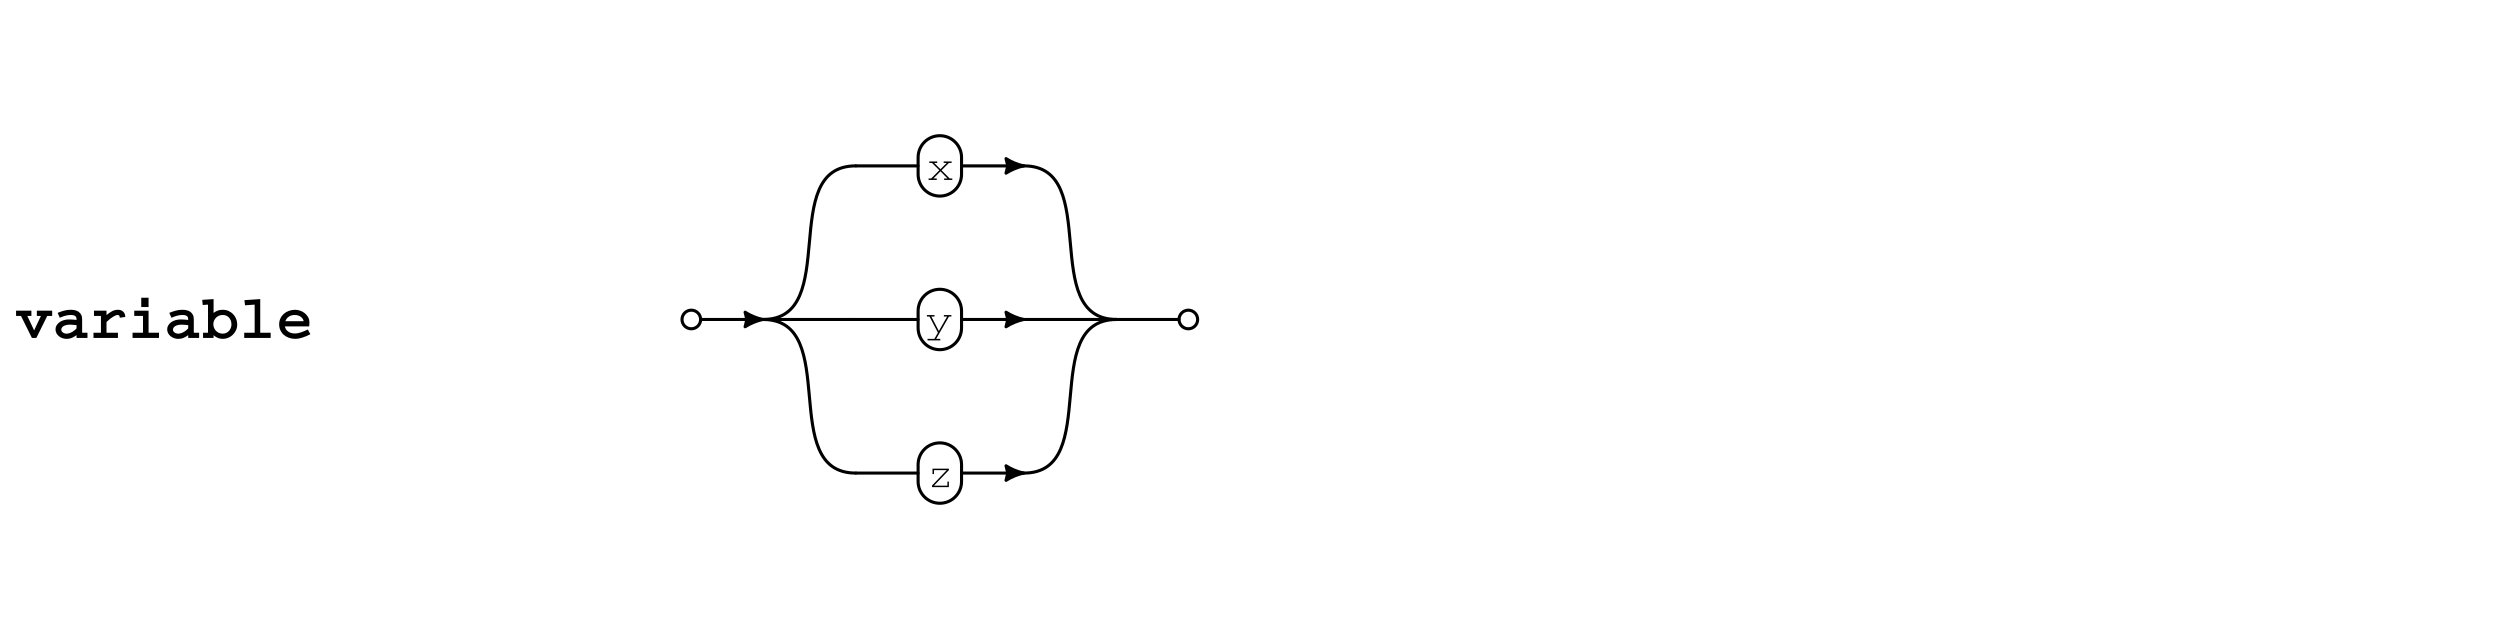
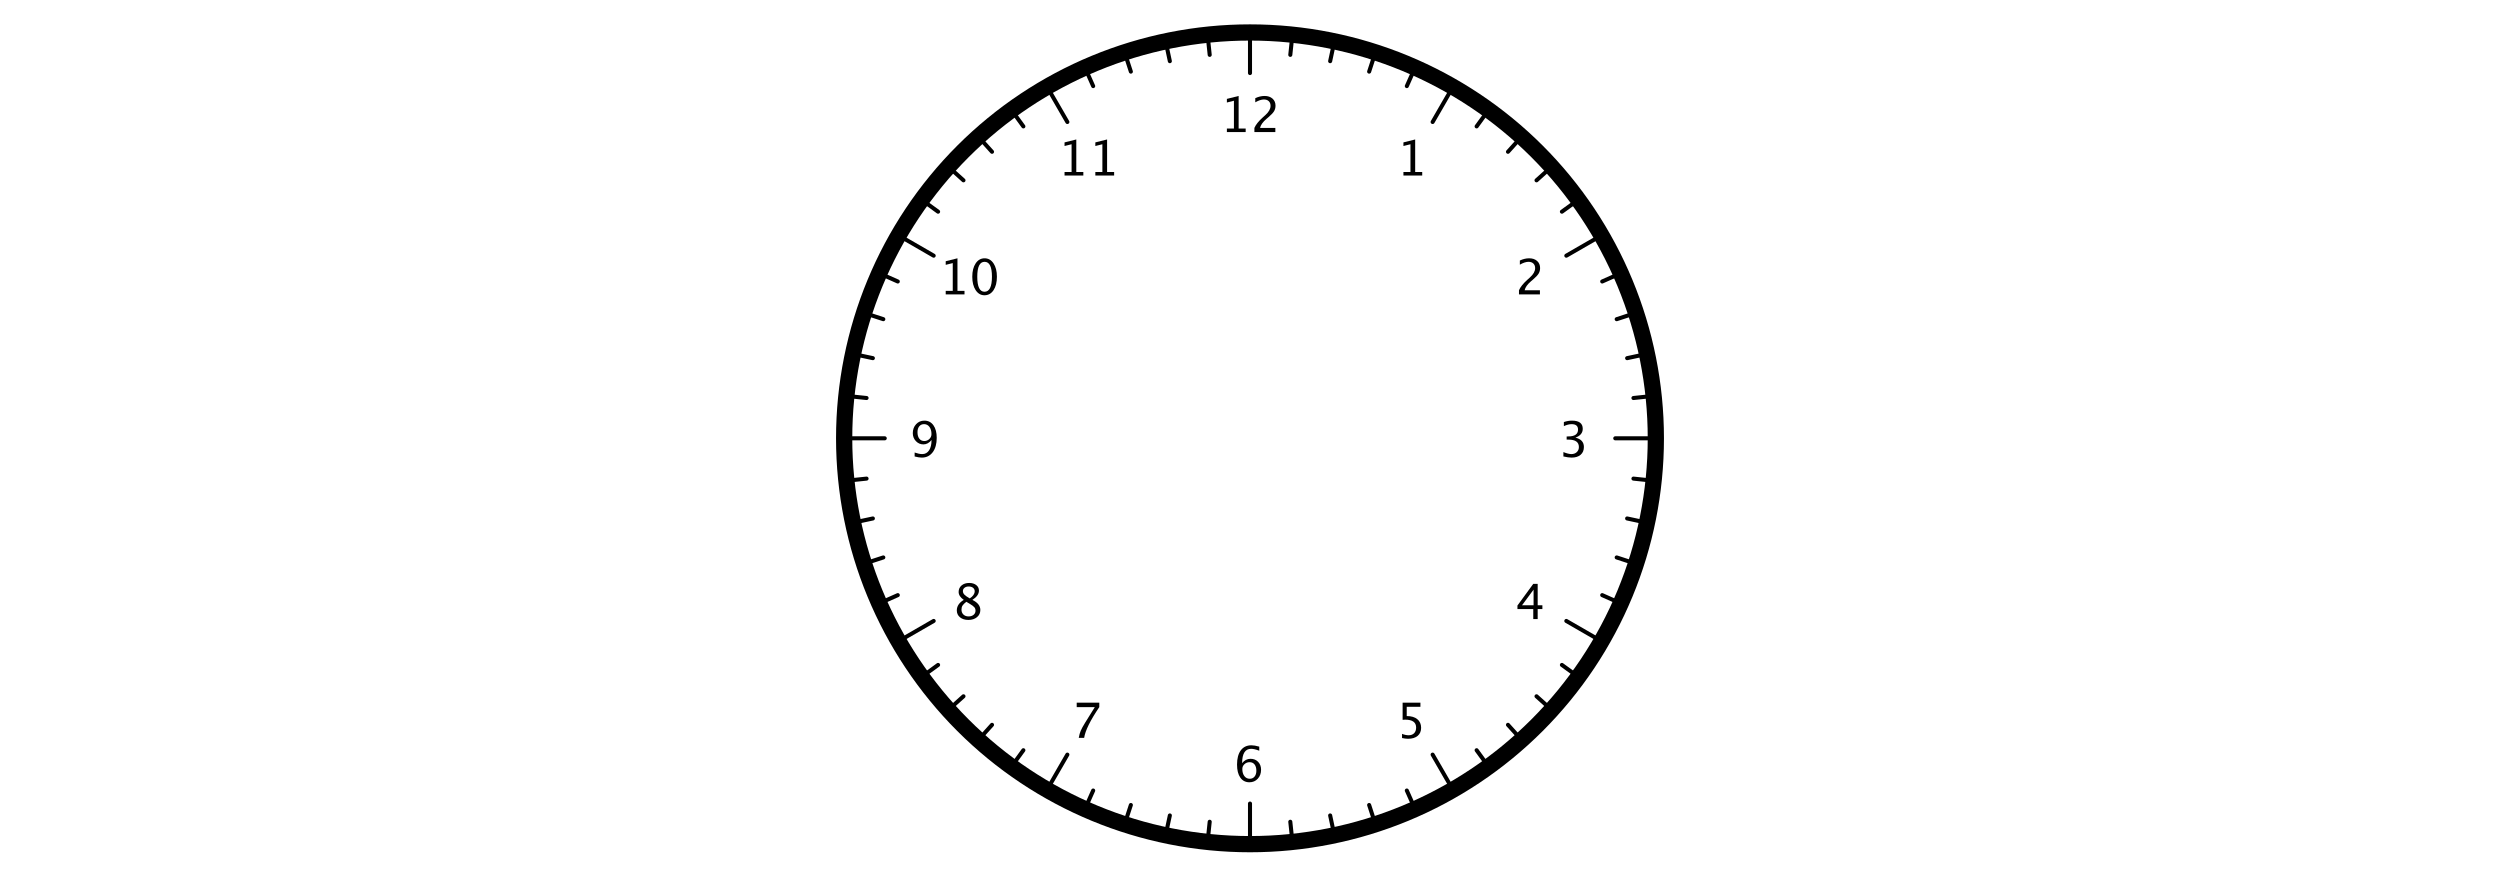
- <svg xmlns="http://www.w3.org/2000/svg" xmlns:xlink="http://www.w3.org/1999/xlink" width="806" height="206" viewBox="0 0 806 206" version="1.1">
+ <svg xmlns="http://www.w3.org/2000/svg" xmlns:xlink="http://www.w3.org/1999/xlink" width="616" height="216" viewBox="0 0 616 216" version="1.1">
  <defs>
    <g>
      <symbol overflow="visible" id="glyph0-0">
        <path style="stroke:none;" d="" />
      </symbol>
      <symbol overflow="visible" id="glyph0-1">
-         <path style="stroke:none;" d="M 10.238 -7.102 L 6.719 0 L 5.281 0 L 1.762 -7.102 L 0.18 -7.102 L 0.18 -8.781 L 5.121 -8.781 L 5.121 -7.102 L 3.801 -7.102 L 6 -2.441 L 8.199 -7.102 L 6.879 -7.102 L 6.879 -8.781 L 11.82 -8.781 L 11.82 -7.102 Z M 10.238 -7.102 " />
+         <path style="stroke:none;" d="M 1.805 0 L 1.805 -0.867 L 3.539 -0.867 L 3.539 -7.711 L 1.805 -7.277 L 1.805 -8.168 L 4.699 -8.891 L 4.699 -0.867 L 6.434 -0.867 L 6.434 0 Z M 1.805 0 " />
      </symbol>
      <symbol overflow="visible" id="glyph0-2">
-         <path style="stroke:none;" d="M 7.68 -4.121 C 7.398 -4.148 7.07 -4.18 6.691 -4.219 C 6.309 -4.258 5.961 -4.281 5.641 -4.281 C 5.094 -4.281 4.637 -4.23 4.27 -4.129 C 3.902 -4.031 3.609 -3.902 3.391 -3.75 C 3.172 -3.598 3.012 -3.422 2.91 -3.23 C 2.809 -3.035 2.762 -2.848 2.762 -2.66 C 2.762 -2.312 2.93 -2.012 3.27 -1.762 C 3.609 -1.508 4.012 -1.379 4.48 -1.379 C 4.801 -1.379 5.125 -1.441 5.461 -1.559 C 5.793 -1.68 6.102 -1.828 6.391 -2 C 6.676 -2.172 6.934 -2.359 7.16 -2.559 C 7.387 -2.758 7.559 -2.934 7.68 -3.078 Z M 7.68 0 L 7.68 -0.898 C 7.266 -0.594 6.797 -0.316 6.27 -0.07 C 5.742 0.176 5.125 0.301 4.422 0.301 C 3.98 0.301 3.551 0.227 3.129 0.078 C 2.711 -0.066 2.332 -0.277 2 -0.551 C 1.668 -0.824 1.398 -1.148 1.199 -1.52 C 1 -1.895 0.898 -2.312 0.898 -2.781 C 0.898 -3.234 1.012 -3.652 1.238 -4.039 C 1.465 -4.426 1.773 -4.762 2.16 -5.051 C 2.547 -5.336 3.008 -5.559 3.539 -5.719 C 4.074 -5.879 4.648 -5.961 5.262 -5.961 C 5.742 -5.961 6.172 -5.941 6.551 -5.91 C 6.93 -5.875 7.309 -5.84 7.68 -5.801 C 7.68 -6 7.668 -6.195 7.641 -6.391 C 7.613 -6.582 7.539 -6.754 7.422 -6.898 C 7.301 -7.047 7.109 -7.168 6.852 -7.262 C 6.59 -7.355 6.227 -7.398 5.762 -7.398 C 5.188 -7.398 4.582 -7.309 3.949 -7.121 C 3.316 -6.934 2.762 -6.727 2.281 -6.5 L 1.578 -8.078 C 2.219 -8.348 2.891 -8.578 3.59 -8.781 C 4.289 -8.98 5.02 -9.078 5.781 -9.078 C 6.262 -9.078 6.723 -9.031 7.172 -8.93 C 7.617 -8.828 8.012 -8.66 8.352 -8.422 C 8.691 -8.18 8.965 -7.867 9.172 -7.48 C 9.379 -7.094 9.48 -6.613 9.48 -6.039 L 9.48 -1.68 L 11.199 -1.68 L 11.199 0 Z M 7.68 0 " />
+         <path style="stroke:none;" d="M 0.996 0 L 0.996 -1.016 C 1.332 -1.801 2.012 -2.656 3.035 -3.578 L 3.695 -4.172 C 4.547 -4.941 4.977 -5.703 4.977 -6.461 C 4.977 -6.945 4.828 -7.328 4.539 -7.605 C 4.246 -7.883 3.848 -8.023 3.34 -8.023 C 2.738 -8.023 2.031 -7.789 1.211 -7.324 L 1.211 -8.344 C 1.98 -8.707 2.746 -8.891 3.504 -8.891 C 4.316 -8.891 4.969 -8.672 5.461 -8.234 C 5.953 -7.797 6.199 -7.215 6.199 -6.492 C 6.199 -5.973 6.074 -5.512 5.828 -5.109 C 5.578 -4.707 5.117 -4.219 4.441 -3.645 L 3.996 -3.266 C 3.07 -2.48 2.535 -1.727 2.391 -1.016 L 6.156 -1.016 L 6.156 0 Z M 0.996 0 " />
      </symbol>
      <symbol overflow="visible" id="glyph0-3">
-         <path style="stroke:none;" d="M 9.621 -6.5 C 9.621 -7.102 9.387 -7.398 8.922 -7.398 C 8.574 -7.398 8.09 -7.215 7.469 -6.84 C 6.848 -6.465 6.141 -5.898 5.34 -5.141 L 5.34 -1.68 L 9.02 -1.68 L 9.02 0 L 1.141 0 L 1.141 -1.68 L 3.539 -1.68 L 3.539 -7.102 L 1.301 -7.102 L 1.301 -8.781 L 5.34 -8.781 L 5.34 -7.379 C 6.008 -7.926 6.621 -8.348 7.18 -8.641 C 7.738 -8.934 8.367 -9.078 9.059 -9.078 C 9.406 -9.078 9.715 -9.027 9.988 -8.922 C 10.262 -8.812 10.492 -8.672 10.68 -8.5 C 10.867 -8.328 11.012 -8.141 11.121 -7.941 C 11.227 -7.742 11.293 -7.555 11.32 -7.379 L 11.398 -6.781 Z M 9.621 -6.5 " />
+         <path style="stroke:none;" d="M 1.219 -0.062 L 1.219 -1.141 C 2.047 -0.812 2.699 -0.648 3.176 -0.648 C 3.727 -0.648 4.176 -0.812 4.52 -1.133 C 4.867 -1.457 5.039 -1.875 5.039 -2.383 C 5.039 -3.602 4.188 -4.211 2.477 -4.211 L 2.023 -4.211 L 2.023 -4.992 L 2.426 -5 C 4.027 -5 4.828 -5.562 4.828 -6.691 C 4.828 -7.578 4.301 -8.023 3.246 -8.023 C 2.668 -8.023 2.031 -7.859 1.336 -7.535 L 1.336 -8.543 C 2.02 -8.773 2.684 -8.891 3.328 -8.891 C 5.102 -8.891 5.988 -8.219 5.988 -6.879 C 5.988 -5.859 5.383 -5.133 4.18 -4.699 C 5.578 -4.375 6.273 -3.609 6.273 -2.402 C 6.273 -1.586 6.008 -0.945 5.469 -0.48 C 4.93 -0.016 4.188 0.219 3.246 0.219 C 2.711 0.219 2.035 0.125 1.219 -0.062 Z M 1.219 -0.062 " />
      </symbol>
      <symbol overflow="visible" id="glyph0-4">
-         <path style="stroke:none;" d="M 1.738 0 L 1.738 -1.68 L 5.102 -1.68 L 5.102 -7.102 L 2.281 -7.102 L 2.281 -8.781 L 6.898 -8.781 L 6.898 -1.68 L 10.262 -1.68 L 10.262 0 Z M 4.539 -9.961 L 4.539 -12.961 L 6.898 -12.961 L 6.898 -9.961 Z M 4.539 -9.961 " />
+         <path style="stroke:none;" d="M 4.516 0 L 4.516 -2.453 L 0.617 -2.453 L 0.617 -3.328 L 4.516 -8.672 L 5.602 -8.672 L 5.602 -3.398 L 6.762 -3.398 L 6.762 -2.453 L 5.602 -2.453 L 5.602 0 Z M 1.746 -3.398 L 4.594 -3.398 L 4.594 -7.254 Z M 1.746 -3.398 " />
      </symbol>
      <symbol overflow="visible" id="glyph0-5">
-         <path style="stroke:none;" d="M 9.621 -4.34 C 9.621 -4.781 9.555 -5.188 9.422 -5.559 C 9.289 -5.934 9.102 -6.258 8.859 -6.531 C 8.621 -6.805 8.328 -7.016 7.98 -7.172 C 7.633 -7.324 7.246 -7.398 6.82 -7.398 C 6.379 -7.398 5.977 -7.324 5.609 -7.172 C 5.242 -7.016 4.922 -6.805 4.648 -6.531 C 4.375 -6.258 4.164 -5.938 4.012 -5.57 C 3.855 -5.203 3.781 -4.812 3.781 -4.398 C 3.781 -4.012 3.852 -3.637 4 -3.27 C 4.148 -2.902 4.352 -2.578 4.621 -2.301 C 4.887 -2.02 5.207 -1.797 5.578 -1.629 C 5.953 -1.465 6.367 -1.379 6.82 -1.379 C 7.234 -1.379 7.613 -1.465 7.961 -1.629 C 8.309 -1.797 8.602 -2.02 8.852 -2.301 C 9.098 -2.582 9.285 -2.898 9.422 -3.25 C 9.555 -3.602 9.621 -3.965 9.621 -4.34 Z M 11.48 -4.32 C 11.48 -3.668 11.352 -3.059 11.09 -2.488 C 10.828 -1.922 10.488 -1.434 10.059 -1.02 C 9.633 -0.605 9.145 -0.285 8.59 -0.051 C 8.035 0.184 7.465 0.301 6.879 0.301 C 6.227 0.301 5.645 0.184 5.129 -0.051 C 4.617 -0.285 4.191 -0.559 3.859 -0.879 L 3.859 0 L 0.461 0 L 0.461 -1.68 L 2.059 -1.68 L 2.059 -10.738 L 0.359 -10.621 L 0.199 -12.281 L 3.859 -12.52 L 3.859 -8.059 C 4.18 -8.328 4.586 -8.562 5.078 -8.77 C 5.574 -8.977 6.141 -9.078 6.781 -9.078 C 7.5 -9.078 8.148 -8.945 8.719 -8.68 C 9.293 -8.414 9.785 -8.059 10.199 -7.621 C 10.613 -7.18 10.93 -6.672 11.148 -6.102 C 11.371 -5.527 11.48 -4.934 11.48 -4.32 Z M 11.48 -4.32 " />
+         <path style="stroke:none;" d="M 1.461 0.035 L 1.461 -0.996 C 2.035 -0.766 2.578 -0.648 3.102 -0.648 C 3.672 -0.648 4.117 -0.82 4.445 -1.156 C 4.77 -1.492 4.934 -1.953 4.934 -2.543 C 4.934 -3.844 4.039 -4.492 2.242 -4.492 C 2.039 -4.492 1.828 -4.48 1.605 -4.453 L 1.605 -8.672 L 5.992 -8.672 L 5.992 -7.664 L 2.617 -7.664 L 2.617 -5.379 C 3.73 -5.379 4.602 -5.125 5.227 -4.609 C 5.852 -4.098 6.164 -3.391 6.164 -2.484 C 6.164 -1.641 5.879 -0.98 5.312 -0.5 C 4.742 -0.023 3.953 0.219 2.945 0.219 C 2.508 0.219 2.016 0.156 1.461 0.035 Z M 1.461 0.035 " />
      </symbol>
      <symbol overflow="visible" id="glyph0-6">
-         <path style="stroke:none;" d="M 1.738 0 L 1.738 -1.68 L 5.102 -1.68 L 5.102 -10.738 L 2 -10.52 L 1.801 -12.18 L 6.898 -12.52 L 6.898 -1.68 L 10.262 -1.68 L 10.262 0 Z M 1.738 0 " />
+         <path style="stroke:none;" d="M 2.062 -4.492 C 2.613 -5.207 3.305 -5.566 4.141 -5.566 C 4.898 -5.566 5.52 -5.316 6.004 -4.812 C 6.484 -4.312 6.727 -3.668 6.727 -2.883 C 6.727 -1.98 6.457 -1.238 5.914 -0.656 C 5.375 -0.074 4.688 0.219 3.855 0.219 C 2.898 0.219 2.148 -0.168 1.609 -0.938 C 1.07 -1.707 0.805 -2.773 0.805 -4.141 C 0.805 -5.645 1.113 -6.812 1.73 -7.648 C 2.352 -8.48 3.223 -8.895 4.348 -8.895 C 4.863 -8.895 5.508 -8.785 6.281 -8.566 L 6.281 -7.559 C 5.465 -7.871 4.797 -8.027 4.277 -8.027 C 2.801 -8.027 2.062 -6.852 2.062 -4.492 Z M 5.566 -2.625 C 5.566 -3.281 5.418 -3.797 5.125 -4.172 C 4.828 -4.547 4.422 -4.734 3.898 -4.734 C 3.41 -4.734 2.988 -4.57 2.637 -4.242 C 2.285 -3.914 2.109 -3.52 2.109 -3.059 C 2.109 -2.332 2.277 -1.75 2.609 -1.309 C 2.945 -0.871 3.387 -0.648 3.938 -0.648 C 4.434 -0.648 4.828 -0.828 5.125 -1.188 C 5.418 -1.543 5.566 -2.023 5.566 -2.625 Z M 5.566 -2.625 " />
      </symbol>
      <symbol overflow="visible" id="glyph0-7">
-         <path style="stroke:none;" d="M 8.898 -5.398 C 8.859 -5.652 8.762 -5.898 8.609 -6.141 C 8.457 -6.379 8.262 -6.594 8.02 -6.781 C 7.781 -6.969 7.488 -7.117 7.148 -7.23 C 6.809 -7.344 6.426 -7.398 6 -7.398 C 5.293 -7.398 4.676 -7.227 4.148 -6.879 C 3.621 -6.531 3.238 -6.039 3 -5.398 Z M 11.059 -1.199 C 10.168 -0.734 9.309 -0.367 8.48 -0.102 C 7.652 0.168 6.906 0.301 6.238 0.301 C 5.492 0.301 4.801 0.188 4.16 -0.039 C 3.52 -0.266 2.965 -0.582 2.5 -0.988 C 2.035 -1.395 1.668 -1.887 1.398 -2.461 C 1.133 -3.035 1 -3.672 1 -4.379 C 1 -5.086 1.137 -5.73 1.41 -6.309 C 1.684 -6.891 2.055 -7.383 2.52 -7.789 C 2.988 -8.195 3.535 -8.512 4.172 -8.738 C 4.805 -8.965 5.48 -9.078 6.199 -9.078 C 6.613 -9.078 7.086 -9 7.621 -8.84 C 8.152 -8.68 8.648 -8.43 9.109 -8.09 C 9.57 -7.75 9.961 -7.316 10.281 -6.789 C 10.602 -6.262 10.762 -5.625 10.762 -4.879 C 10.762 -4.758 10.75 -4.578 10.73 -4.34 C 10.711 -4.102 10.691 -3.895 10.68 -3.719 L 2.859 -3.719 C 2.887 -3.48 2.969 -3.223 3.109 -2.949 C 3.25 -2.676 3.449 -2.43 3.711 -2.211 C 3.969 -1.992 4.289 -1.809 4.672 -1.66 C 5.051 -1.512 5.5 -1.441 6.02 -1.441 C 6.367 -1.441 6.699 -1.469 7.02 -1.531 C 7.34 -1.59 7.668 -1.672 8 -1.781 C 8.332 -1.887 8.684 -2.02 9.051 -2.18 C 9.418 -2.34 9.812 -2.52 10.238 -2.719 Z M 11.059 -1.199 " />
+         <path style="stroke:none;" d="M 1.805 0 C 1.918 -0.676 2.078 -1.258 2.289 -1.75 C 2.496 -2.242 2.867 -2.922 3.398 -3.781 L 5.766 -7.586 L 1.301 -7.586 L 1.301 -8.672 L 6.867 -8.672 L 6.867 -7.586 C 4.645 -4.309 3.398 -1.781 3.133 0 Z M 1.805 0 " />
      </symbol>
-       <symbol overflow="visible" id="glyph1-0">
-         <path style="stroke:none;" d="" />
+       <symbol overflow="visible" id="glyph0-8">
+         <path style="stroke:none;" d="M 2.758 -4.723 C 1.91 -5.312 1.488 -5.965 1.488 -6.68 C 1.488 -7.336 1.727 -7.867 2.211 -8.281 C 2.691 -8.691 3.316 -8.895 4.09 -8.895 C 4.805 -8.895 5.383 -8.719 5.828 -8.375 C 6.27 -8.027 6.492 -7.574 6.492 -7.02 C 6.492 -6.18 5.953 -5.414 4.875 -4.723 C 6.184 -4.082 6.836 -3.258 6.836 -2.242 C 6.836 -1.516 6.562 -0.926 6.016 -0.469 C 5.465 -0.012 4.758 0.219 3.891 0.219 C 3.039 0.219 2.352 0 1.824 -0.43 C 1.301 -0.863 1.039 -1.43 1.039 -2.133 C 1.039 -3.172 1.609 -4.035 2.758 -4.723 Z M 4.23 -5.086 C 5.039 -5.617 5.445 -6.211 5.445 -6.859 C 5.445 -7.207 5.309 -7.488 5.039 -7.703 C 4.77 -7.914 4.414 -8.023 3.973 -8.023 C 3.547 -8.023 3.203 -7.918 2.938 -7.707 C 2.672 -7.5 2.539 -7.227 2.539 -6.898 C 2.539 -6.574 2.656 -6.281 2.898 -6.027 C 3.137 -5.77 3.582 -5.457 4.23 -5.086 Z M 3.387 -4.254 C 2.922 -3.895 2.605 -3.582 2.441 -3.312 C 2.273 -3.047 2.191 -2.711 2.191 -2.312 C 2.191 -1.816 2.352 -1.418 2.672 -1.109 C 2.992 -0.805 3.414 -0.648 3.938 -0.648 C 4.441 -0.648 4.852 -0.781 5.172 -1.043 C 5.488 -1.305 5.648 -1.645 5.648 -2.062 C 5.648 -2.398 5.551 -2.684 5.352 -2.914 C 5.156 -3.148 4.773 -3.43 4.207 -3.766 Z M 3.387 -4.254 " />
      </symbol>
-       <symbol overflow="visible" id="glyph1-1">
-         <path style="stroke:none;" d="" />
+       <symbol overflow="visible" id="glyph0-9">
+         <path style="stroke:none;" d="M 1.367 -0.055 L 1.367 -1.031 C 2.102 -0.777 2.727 -0.648 3.242 -0.648 C 3.961 -0.648 4.52 -0.957 4.926 -1.566 C 5.328 -2.18 5.531 -3.031 5.531 -4.117 C 4.945 -3.395 4.281 -3.035 3.531 -3.035 C 2.801 -3.035 2.184 -3.305 1.676 -3.84 C 1.168 -4.379 0.914 -5.031 0.914 -5.805 C 0.914 -6.691 1.184 -7.43 1.727 -8.012 C 2.266 -8.598 2.945 -8.891 3.766 -8.891 C 4.707 -8.891 5.453 -8.512 5.992 -7.754 C 6.535 -7 6.809 -5.965 6.809 -4.652 C 6.809 -3.16 6.477 -1.977 5.816 -1.098 C 5.152 -0.223 4.258 0.219 3.129 0.219 C 2.676 0.219 2.086 0.125 1.367 -0.055 Z M 2.07 -6.035 C 2.07 -5.363 2.219 -4.836 2.516 -4.445 C 2.816 -4.059 3.227 -3.867 3.742 -3.867 C 4.23 -3.867 4.648 -4.031 4.996 -4.367 C 5.34 -4.699 5.516 -5.098 5.516 -5.566 C 5.516 -6.305 5.348 -6.898 5.012 -7.352 C 4.68 -7.801 4.242 -8.027 3.695 -8.027 C 3.191 -8.027 2.797 -7.848 2.504 -7.492 C 2.215 -7.133 2.07 -6.648 2.07 -6.035 Z M 2.07 -6.035 " />
      </symbol>
-       <symbol overflow="visible" id="glyph1-2">
-         <path style="stroke:none;" d="M 5.391 0 L 5.391 -0.477 L 6.48 -0.477 L 4.199 -2.785 L 1.918 -0.477 L 3.012 -0.477 L 3.012 0 L 0.379 0 L 0.379 -0.477 L 1.203 -0.477 L 3.852 -3.121 L 1.469 -5.488 L 0.602 -5.488 L 0.602 -5.965 L 3.164 -5.965 L 3.164 -5.488 L 2.172 -5.488 L 4.199 -3.473 L 6.23 -5.488 L 5.234 -5.488 L 5.234 -5.965 L 7.797 -5.965 L 7.797 -5.488 L 6.93 -5.488 L 4.551 -3.121 L 7.195 -0.477 L 8.023 -0.477 L 8.023 0 Z M 5.391 0 " />
-       </symbol>
-       <symbol overflow="visible" id="glyph1-3">
-         <path style="stroke:none;" d="M 6.957 -5.488 L 2.812 1.723 L 4.156 1.723 L 4.156 2.199 L 0.043 2.199 L 0.043 1.723 L 2.238 1.723 L 3.387 -0.281 L 0.672 -5.488 L -0.168 -5.488 L -0.168 -5.965 L 2.297 -5.965 L 2.297 -5.488 L 1.262 -5.488 L 3.684 -0.812 L 6.355 -5.488 L 5.305 -5.488 L 5.305 -5.965 L 7.727 -5.965 L 7.727 -5.488 Z M 6.957 -5.488 " />
-       </symbol>
-       <symbol overflow="visible" id="glyph1-4">
-         <path style="stroke:none;" d="M 2.113 -0.477 L 6.441 -0.477 L 6.441 -1.793 L 6.914 -1.793 L 6.914 0 L 1.484 0 L 1.484 -0.52 L 6.23 -5.488 L 2.113 -5.488 L 2.113 -4.215 L 1.637 -4.215 L 1.637 -5.965 L 6.93 -5.965 L 6.93 -5.504 Z M 2.113 -0.477 " />
+       <symbol overflow="visible" id="glyph0-10">
+         <path style="stroke:none;" d="M 3.762 0.219 C 2.867 0.219 2.145 -0.203 1.59 -1.047 C 1.039 -1.887 0.762 -2.984 0.762 -4.344 C 0.762 -5.711 1.039 -6.809 1.598 -7.641 C 2.152 -8.473 2.887 -8.891 3.797 -8.891 C 4.707 -8.891 5.441 -8.473 5.996 -7.641 C 6.555 -6.809 6.832 -5.715 6.832 -4.359 C 6.832 -2.969 6.555 -1.859 5.996 -1.027 C 5.441 -0.199 4.695 0.219 3.762 0.219 Z M 3.773 -0.648 C 4.996 -0.648 5.609 -1.891 5.609 -4.375 C 5.609 -6.805 5.004 -8.023 3.797 -8.023 C 2.594 -8.023 1.992 -6.797 1.992 -4.344 C 1.992 -1.883 2.586 -0.648 3.773 -0.648 Z M 3.773 -0.648 " />
      </symbol>
    </g>
  </defs>
-   <g id="surface6454">
+   <g id="surface6405">
+     <path style="fill:none;stroke-width:4;stroke-linecap:round;stroke-linejoin:round;stroke:rgb(0%,0%,0%);stroke-opacity:1;stroke-miterlimit:10;" d="M 405 105 C 405 78.477 394.465 53.043 375.711 34.289 C 356.957 15.535 331.523 5 305 5 C 278.477 5 253.043 15.535 234.289 34.289 C 215.535 53.043 205 78.477 205 105 C 205 131.523 215.535 156.957 234.289 175.711 C 253.043 194.465 278.477 205 305 205 C 331.523 205 356.957 194.465 375.711 175.711 C 394.465 156.957 405 131.523 405 105 " transform="matrix(1,0,0,1,3,3)" />
+     <path style="fill:none;stroke-width:1;stroke-linecap:round;stroke-linejoin:round;stroke:rgb(0%,0%,0%);stroke-opacity:1;stroke-miterlimit:10;" d="M 305 5 C 305 8.332 305 11.668 305 15 " transform="matrix(1,0,0,1,3,3)" />
    <g style="fill:rgb(0%,0%,0%);fill-opacity:1;">
-       <use xlink:href="#glyph0-1" x="5" y="108.949" />
-       <use xlink:href="#glyph0-2" x="17" y="108.949" />
-       <use xlink:href="#glyph0-3" x="29" y="108.949" />
-       <use xlink:href="#glyph0-4" x="41" y="108.949" />
-       <use xlink:href="#glyph0-2" x="53" y="108.949" />
-       <use xlink:href="#glyph0-5" x="65" y="108.949" />
-       <use xlink:href="#glyph0-6" x="77" y="108.949" />
-       <use xlink:href="#glyph0-7" x="89" y="108.949" />
+       <use xlink:href="#glyph0-1" x="300.5" y="32.535" />
+       <use xlink:href="#glyph0-2" x="308.088" y="32.535" />
    </g>
-     <path style="fill:none;stroke-width:1;stroke-linecap:round;stroke-linejoin:round;stroke:rgb(0%,0%,0%);stroke-opacity:1;stroke-miterlimit:10;" d="M 222.879 100 C 222.879 99.203 222.562 98.441 222 97.879 C 221.438 97.316 220.676 97 219.879 97 C 219.086 97 218.32 97.316 217.758 97.879 C 217.195 98.441 216.879 99.203 216.879 100 C 216.879 100.797 217.195 101.559 217.758 102.121 C 218.32 102.684 219.086 103 219.879 103 C 220.676 103 221.438 102.684 222 102.121 C 222.562 101.559 222.879 100.797 222.879 100 " transform="matrix(1,0,0,1,3,3)" />
+     <path style="fill:none;stroke-width:1;stroke-linecap:round;stroke-linejoin:round;stroke:rgb(0%,0%,0%);stroke-opacity:1;stroke-miterlimit:10;" d="M 315.453 5.547 C 315.277 7.207 315.105 8.863 314.93 10.52 " transform="matrix(1,0,0,1,3,3)" />
+     <path style="fill:none;stroke-width:1;stroke-linecap:round;stroke-linejoin:round;stroke:rgb(0%,0%,0%);stroke-opacity:1;stroke-miterlimit:10;" d="M 325.793 7.184 C 325.445 8.816 325.098 10.445 324.75 12.074 " transform="matrix(1,0,0,1,3,3)" />
+     <path style="fill:none;stroke-width:1;stroke-linecap:round;stroke-linejoin:round;stroke:rgb(0%,0%,0%);stroke-opacity:1;stroke-miterlimit:10;" d="M 335.902 9.895 C 335.387 11.48 334.871 13.066 334.355 14.648 " transform="matrix(1,0,0,1,3,3)" />
+     <path style="fill:none;stroke-width:1;stroke-linecap:round;stroke-linejoin:round;stroke:rgb(0%,0%,0%);stroke-opacity:1;stroke-miterlimit:10;" d="M 345.672 13.645 C 344.996 15.168 344.316 16.691 343.641 18.215 " transform="matrix(1,0,0,1,3,3)" />
+     <path style="fill:none;stroke-width:1;stroke-linecap:round;stroke-linejoin:round;stroke:rgb(0%,0%,0%);stroke-opacity:1;stroke-miterlimit:10;" d="M 355 18.398 C 353.332 21.285 351.668 24.172 350 27.059 " transform="matrix(1,0,0,1,3,3)" />
    <g style="fill:rgb(0%,0%,0%);fill-opacity:1;">
-       <use xlink:href="#glyph1-1" x="218.879" y="107.535" />
+       <use xlink:href="#glyph0-1" x="344" y="43.254" />
    </g>
-     <path style="fill:none;stroke-width:1;stroke-linecap:round;stroke-linejoin:round;stroke:rgb(0%,0%,0%);stroke-opacity:1;stroke-miterlimit:10;" d="M 222.93 100 C 229.578 100 236.23 100 242.879 100 " transform="matrix(1,0,0,1,3,3)" />
-     <path style="fill:none;stroke-width:1;stroke-linecap:round;stroke-linejoin:round;stroke:rgb(0%,0%,0%);stroke-opacity:1;stroke-miterlimit:10;" d="M 237.223 102.344 C 237.438 101.57 237.629 100.789 237.789 100 C 237.629 99.211 237.438 98.43 237.223 97.656 C 238.957 98.762 240.871 99.555 242.879 100 C 240.871 100.445 238.957 101.238 237.223 102.344 " transform="matrix(1,0,0,1,3,3)" />
-     <path style=" stroke:none;fill-rule:nonzero;fill:rgb(0%,0%,0%);fill-opacity:1;" d="M 240.223 105.344 C 240.438 104.57 240.629 103.789 240.789 103 C 240.629 102.211 240.438 101.43 240.223 100.656 C 241.957 101.762 243.871 102.555 245.879 103 C 243.871 103.445 241.957 104.238 240.223 105.344 Z M 240.223 105.344 " />
-     <path style="fill:none;stroke-width:1;stroke-linecap:round;stroke-linejoin:round;stroke:rgb(0%,0%,0%);stroke-opacity:1;stroke-miterlimit:10;" d="M 243 100 C 268.422 100 247.457 50.48 272.879 50.48 " transform="matrix(1,0,0,1,3,3)" />
-     <path style="fill:none;stroke-width:1;stroke-linecap:round;stroke-linejoin:round;stroke:rgb(0%,0%,0%);stroke-opacity:1;stroke-miterlimit:10;" d="M 273 50.48 C 279.648 50.48 286.301 50.48 292.949 50.48 " transform="matrix(1,0,0,1,3,3)" />
-     <path style="fill:none;stroke-width:1;stroke-linecap:round;stroke-linejoin:round;stroke:rgb(0%,0%,0%);stroke-opacity:1;stroke-miterlimit:10;" d="M 300 60.215 C 303.867 60.215 307 57.082 307 53.215 C 307 51.395 307 49.57 307 47.75 C 307 43.883 303.867 40.75 300 40.75 C 296.133 40.75 293 43.883 293 47.75 C 293 49.57 293 51.395 293 53.215 C 293 57.082 296.133 60.215 300 60.215 " transform="matrix(1,0,0,1,3,3)" />
+     <path style="fill:none;stroke-width:1;stroke-linecap:round;stroke-linejoin:round;stroke:rgb(0%,0%,0%);stroke-opacity:1;stroke-miterlimit:10;" d="M 363.777 24.098 C 362.801 25.445 361.82 26.797 360.84 28.145 " transform="matrix(1,0,0,1,3,3)" />
+     <path style="fill:none;stroke-width:1;stroke-linecap:round;stroke-linejoin:round;stroke:rgb(0%,0%,0%);stroke-opacity:1;stroke-miterlimit:10;" d="M 371.914 30.684 C 370.797 31.926 369.684 33.164 368.566 34.402 " transform="matrix(1,0,0,1,3,3)" />
+     <path style="fill:none;stroke-width:1;stroke-linecap:round;stroke-linejoin:round;stroke:rgb(0%,0%,0%);stroke-opacity:1;stroke-miterlimit:10;" d="M 379.316 38.086 C 378.074 39.203 376.836 40.316 375.598 41.434 " transform="matrix(1,0,0,1,3,3)" />
+     <path style="fill:none;stroke-width:1;stroke-linecap:round;stroke-linejoin:round;stroke:rgb(0%,0%,0%);stroke-opacity:1;stroke-miterlimit:10;" d="M 385.902 46.223 C 384.555 47.199 383.203 48.18 381.855 49.16 " transform="matrix(1,0,0,1,3,3)" />
+     <path style="fill:none;stroke-width:1;stroke-linecap:round;stroke-linejoin:round;stroke:rgb(0%,0%,0%);stroke-opacity:1;stroke-miterlimit:10;" d="M 391.602 55 C 388.715 56.668 385.828 58.332 382.941 60 " transform="matrix(1,0,0,1,3,3)" />
    <g style="fill:rgb(0%,0%,0%);fill-opacity:1;">
-       <use xlink:href="#glyph1-2" x="299" y="58.02" />
+       <use xlink:href="#glyph0-2" x="373.281" y="72.535" />
    </g>
-     <path style="fill:none;stroke-width:1;stroke-linecap:round;stroke-linejoin:round;stroke:rgb(0%,0%,0%);stroke-opacity:1;stroke-miterlimit:10;" d="M 307.051 50.48 C 313.699 50.48 320.352 50.48 327 50.48 " transform="matrix(1,0,0,1,3,3)" />
-     <path style="fill:none;stroke-width:1;stroke-linecap:round;stroke-linejoin:round;stroke:rgb(0%,0%,0%);stroke-opacity:1;stroke-miterlimit:10;" d="M 321.344 52.824 C 321.559 52.051 321.746 51.27 321.91 50.48 C 321.746 49.695 321.559 48.914 321.344 48.141 C 323.078 49.242 324.992 50.035 327 50.48 C 324.992 50.926 323.078 51.719 321.344 52.824 " transform="matrix(1,0,0,1,3,3)" />
-     <path style=" stroke:none;fill-rule:nonzero;fill:rgb(0%,0%,0%);fill-opacity:1;" d="M 324.344 55.824 C 324.559 55.051 324.746 54.27 324.91 53.48 C 324.746 52.695 324.559 51.914 324.344 51.141 C 326.078 52.242 327.992 53.035 330 53.48 C 327.992 53.926 326.078 54.719 324.344 55.824 Z M 324.344 55.824 " />
-     <path style="fill:none;stroke-width:1;stroke-linecap:round;stroke-linejoin:round;stroke:rgb(0%,0%,0%);stroke-opacity:1;stroke-miterlimit:10;" d="M 327.121 50.48 C 352.543 50.48 331.578 100 357 100 " transform="matrix(1,0,0,1,3,3)" />
-     <path style="fill:none;stroke-width:1;stroke-linecap:round;stroke-linejoin:round;stroke:rgb(0%,0%,0%);stroke-opacity:1;stroke-miterlimit:10;" d="M 243 100 C 252.961 100 262.922 100 272.879 100 " transform="matrix(1,0,0,1,3,3)" />
-     <path style="fill:none;stroke-width:1;stroke-linecap:round;stroke-linejoin:round;stroke:rgb(0%,0%,0%);stroke-opacity:1;stroke-miterlimit:10;" d="M 273 100 C 279.648 100 286.301 100 292.949 100 " transform="matrix(1,0,0,1,3,3)" />
-     <path style="fill:none;stroke-width:1;stroke-linecap:round;stroke-linejoin:round;stroke:rgb(0%,0%,0%);stroke-opacity:1;stroke-miterlimit:10;" d="M 300 109.734 C 303.867 109.734 307 106.602 307 102.734 C 307 100.91 307 99.09 307 97.266 C 307 93.398 303.867 90.266 300 90.266 C 296.133 90.266 293 93.398 293 97.266 C 293 99.09 293 100.91 293 102.734 C 293 106.602 296.133 109.734 300 109.734 " transform="matrix(1,0,0,1,3,3)" />
+     <path style="fill:none;stroke-width:1;stroke-linecap:round;stroke-linejoin:round;stroke:rgb(0%,0%,0%);stroke-opacity:1;stroke-miterlimit:10;" d="M 396.355 64.328 C 394.832 65.004 393.309 65.684 391.785 66.359 " transform="matrix(1,0,0,1,3,3)" />
+     <path style="fill:none;stroke-width:1;stroke-linecap:round;stroke-linejoin:round;stroke:rgb(0%,0%,0%);stroke-opacity:1;stroke-miterlimit:10;" d="M 400.105 74.098 C 398.52 74.613 396.934 75.129 395.352 75.645 " transform="matrix(1,0,0,1,3,3)" />
+     <path style="fill:none;stroke-width:1;stroke-linecap:round;stroke-linejoin:round;stroke:rgb(0%,0%,0%);stroke-opacity:1;stroke-miterlimit:10;" d="M 402.816 84.207 C 401.184 84.555 399.555 84.902 397.926 85.25 " transform="matrix(1,0,0,1,3,3)" />
+     <path style="fill:none;stroke-width:1;stroke-linecap:round;stroke-linejoin:round;stroke:rgb(0%,0%,0%);stroke-opacity:1;stroke-miterlimit:10;" d="M 404.453 94.547 C 402.793 94.723 401.137 94.895 399.48 95.07 " transform="matrix(1,0,0,1,3,3)" />
+     <path style="fill:none;stroke-width:1;stroke-linecap:round;stroke-linejoin:round;stroke:rgb(0%,0%,0%);stroke-opacity:1;stroke-miterlimit:10;" d="M 405 105 C 401.668 105 398.332 105 395 105 " transform="matrix(1,0,0,1,3,3)" />
    <g style="fill:rgb(0%,0%,0%);fill-opacity:1;">
-       <use xlink:href="#glyph1-3" x="299" y="107.535" />
+       <use xlink:href="#glyph0-3" x="384" y="112.535" />
    </g>
-     <path style="fill:none;stroke-width:1;stroke-linecap:round;stroke-linejoin:round;stroke:rgb(0%,0%,0%);stroke-opacity:1;stroke-miterlimit:10;" d="M 307.051 100 C 313.699 100 320.352 100 327 100 " transform="matrix(1,0,0,1,3,3)" />
-     <path style="fill:none;stroke-width:1;stroke-linecap:round;stroke-linejoin:round;stroke:rgb(0%,0%,0%);stroke-opacity:1;stroke-miterlimit:10;" d="M 321.344 102.344 C 321.559 101.57 321.746 100.789 321.91 100 C 321.746 99.211 321.559 98.43 321.344 97.656 C 323.078 98.762 324.992 99.555 327 100 C 324.992 100.445 323.078 101.238 321.344 102.344 " transform="matrix(1,0,0,1,3,3)" />
-     <path style=" stroke:none;fill-rule:nonzero;fill:rgb(0%,0%,0%);fill-opacity:1;" d="M 324.344 105.344 C 324.559 104.57 324.746 103.789 324.91 103 C 324.746 102.211 324.559 101.43 324.344 100.656 C 326.078 101.762 327.992 102.555 330 103 C 327.992 103.445 326.078 104.238 324.344 105.344 Z M 324.344 105.344 " />
-     <path style="fill:none;stroke-width:1;stroke-linecap:round;stroke-linejoin:round;stroke:rgb(0%,0%,0%);stroke-opacity:1;stroke-miterlimit:10;" d="M 327.121 100 C 337.078 100 347.039 100 357 100 " transform="matrix(1,0,0,1,3,3)" />
-     <path style="fill:none;stroke-width:1;stroke-linecap:round;stroke-linejoin:round;stroke:rgb(0%,0%,0%);stroke-opacity:1;stroke-miterlimit:10;" d="M 243 100 C 268.422 100 247.457 149.52 272.879 149.52 " transform="matrix(1,0,0,1,3,3)" />
-     <path style="fill:none;stroke-width:1;stroke-linecap:round;stroke-linejoin:round;stroke:rgb(0%,0%,0%);stroke-opacity:1;stroke-miterlimit:10;" d="M 273 149.52 C 279.648 149.52 286.301 149.52 292.949 149.52 " transform="matrix(1,0,0,1,3,3)" />
-     <path style="fill:none;stroke-width:1;stroke-linecap:round;stroke-linejoin:round;stroke:rgb(0%,0%,0%);stroke-opacity:1;stroke-miterlimit:10;" d="M 300 159.25 C 303.867 159.25 307 156.117 307 152.25 C 307 150.43 307 148.605 307 146.785 C 307 142.918 303.867 139.785 300 139.785 C 296.133 139.785 293 142.918 293 146.785 C 293 148.605 293 150.43 293 152.25 C 293 156.117 296.133 159.25 300 159.25 " transform="matrix(1,0,0,1,3,3)" />
+     <path style="fill:none;stroke-width:1;stroke-linecap:round;stroke-linejoin:round;stroke:rgb(0%,0%,0%);stroke-opacity:1;stroke-miterlimit:10;" d="M 404.453 115.453 C 402.793 115.277 401.137 115.105 399.48 114.93 " transform="matrix(1,0,0,1,3,3)" />
+     <path style="fill:none;stroke-width:1;stroke-linecap:round;stroke-linejoin:round;stroke:rgb(0%,0%,0%);stroke-opacity:1;stroke-miterlimit:10;" d="M 402.816 125.793 C 401.184 125.445 399.555 125.098 397.926 124.75 " transform="matrix(1,0,0,1,3,3)" />
+     <path style="fill:none;stroke-width:1;stroke-linecap:round;stroke-linejoin:round;stroke:rgb(0%,0%,0%);stroke-opacity:1;stroke-miterlimit:10;" d="M 400.105 135.902 C 398.52 135.387 396.934 134.871 395.352 134.355 " transform="matrix(1,0,0,1,3,3)" />
+     <path style="fill:none;stroke-width:1;stroke-linecap:round;stroke-linejoin:round;stroke:rgb(0%,0%,0%);stroke-opacity:1;stroke-miterlimit:10;" d="M 396.355 145.672 C 394.832 144.996 393.309 144.316 391.785 143.641 " transform="matrix(1,0,0,1,3,3)" />
+     <path style="fill:none;stroke-width:1;stroke-linecap:round;stroke-linejoin:round;stroke:rgb(0%,0%,0%);stroke-opacity:1;stroke-miterlimit:10;" d="M 391.602 155 C 388.715 153.332 385.828 151.668 382.941 150 " transform="matrix(1,0,0,1,3,3)" />
    <g style="fill:rgb(0%,0%,0%);fill-opacity:1;">
-       <use xlink:href="#glyph1-4" x="299" y="157.055" />
+       <use xlink:href="#glyph0-4" x="373.281" y="152.535" />
    </g>
-     <path style="fill:none;stroke-width:1;stroke-linecap:round;stroke-linejoin:round;stroke:rgb(0%,0%,0%);stroke-opacity:1;stroke-miterlimit:10;" d="M 307.051 149.52 C 313.699 149.52 320.352 149.52 327 149.52 " transform="matrix(1,0,0,1,3,3)" />
-     <path style="fill:none;stroke-width:1;stroke-linecap:round;stroke-linejoin:round;stroke:rgb(0%,0%,0%);stroke-opacity:1;stroke-miterlimit:10;" d="M 321.344 151.859 C 321.559 151.086 321.746 150.305 321.91 149.52 C 321.746 148.73 321.559 147.949 321.344 147.176 C 323.078 148.281 324.992 149.074 327 149.52 C 324.992 149.965 323.078 150.758 321.344 151.859 " transform="matrix(1,0,0,1,3,3)" />
-     <path style=" stroke:none;fill-rule:nonzero;fill:rgb(0%,0%,0%);fill-opacity:1;" d="M 324.344 154.859 C 324.559 154.086 324.746 153.305 324.91 152.52 C 324.746 151.73 324.559 150.949 324.344 150.176 C 326.078 151.281 327.992 152.074 330 152.52 C 327.992 152.965 326.078 153.758 324.344 154.859 Z M 324.344 154.859 " />
-     <path style="fill:none;stroke-width:1;stroke-linecap:round;stroke-linejoin:round;stroke:rgb(0%,0%,0%);stroke-opacity:1;stroke-miterlimit:10;" d="M 327.121 149.52 C 352.543 149.52 331.578 100 357 100 " transform="matrix(1,0,0,1,3,3)" />
-     <path style="fill:none;stroke-width:1;stroke-linecap:round;stroke-linejoin:round;stroke:rgb(0%,0%,0%);stroke-opacity:1;stroke-miterlimit:10;" d="M 357.121 100 C 363.77 100 370.422 100 377.07 100 " transform="matrix(1,0,0,1,3,3)" />
-     <path style="fill:none;stroke-width:1;stroke-linecap:round;stroke-linejoin:round;stroke:rgb(0%,0%,0%);stroke-opacity:1;stroke-miterlimit:10;" d="M 383.121 100 C 383.121 99.203 382.805 98.441 382.242 97.879 C 381.68 97.316 380.914 97 380.121 97 C 379.324 97 378.562 97.316 378 97.879 C 377.438 98.441 377.121 99.203 377.121 100 C 377.121 100.797 377.438 101.559 378 102.121 C 378.562 102.684 379.324 103 380.121 103 C 380.914 103 381.68 102.684 382.242 102.121 C 382.805 101.559 383.121 100.797 383.121 100 " transform="matrix(1,0,0,1,3,3)" />
+     <path style="fill:none;stroke-width:1;stroke-linecap:round;stroke-linejoin:round;stroke:rgb(0%,0%,0%);stroke-opacity:1;stroke-miterlimit:10;" d="M 385.902 163.777 C 384.555 162.801 383.203 161.82 381.855 160.84 " transform="matrix(1,0,0,1,3,3)" />
+     <path style="fill:none;stroke-width:1;stroke-linecap:round;stroke-linejoin:round;stroke:rgb(0%,0%,0%);stroke-opacity:1;stroke-miterlimit:10;" d="M 379.316 171.914 C 378.074 170.797 376.836 169.684 375.598 168.566 " transform="matrix(1,0,0,1,3,3)" />
+     <path style="fill:none;stroke-width:1;stroke-linecap:round;stroke-linejoin:round;stroke:rgb(0%,0%,0%);stroke-opacity:1;stroke-miterlimit:10;" d="M 371.914 179.316 C 370.797 178.074 369.684 176.836 368.566 175.598 " transform="matrix(1,0,0,1,3,3)" />
+     <path style="fill:none;stroke-width:1;stroke-linecap:round;stroke-linejoin:round;stroke:rgb(0%,0%,0%);stroke-opacity:1;stroke-miterlimit:10;" d="M 363.777 185.902 C 362.801 184.555 361.82 183.203 360.84 181.855 " transform="matrix(1,0,0,1,3,3)" />
+     <path style="fill:none;stroke-width:1;stroke-linecap:round;stroke-linejoin:round;stroke:rgb(0%,0%,0%);stroke-opacity:1;stroke-miterlimit:10;" d="M 355 191.602 C 353.332 188.715 351.668 185.828 350 182.941 " transform="matrix(1,0,0,1,3,3)" />
    <g style="fill:rgb(0%,0%,0%);fill-opacity:1;">
-       <use xlink:href="#glyph1-1" x="379.121" y="107.535" />
+       <use xlink:href="#glyph0-5" x="344" y="181.816" />
    </g>
+     <path style="fill:none;stroke-width:1;stroke-linecap:round;stroke-linejoin:round;stroke:rgb(0%,0%,0%);stroke-opacity:1;stroke-miterlimit:10;" d="M 345.672 196.355 C 344.996 194.832 344.316 193.309 343.641 191.785 " transform="matrix(1,0,0,1,3,3)" />
+     <path style="fill:none;stroke-width:1;stroke-linecap:round;stroke-linejoin:round;stroke:rgb(0%,0%,0%);stroke-opacity:1;stroke-miterlimit:10;" d="M 335.902 200.105 C 335.387 198.52 334.871 196.934 334.355 195.352 " transform="matrix(1,0,0,1,3,3)" />
+     <path style="fill:none;stroke-width:1;stroke-linecap:round;stroke-linejoin:round;stroke:rgb(0%,0%,0%);stroke-opacity:1;stroke-miterlimit:10;" d="M 325.793 202.816 C 325.445 201.184 325.098 199.555 324.75 197.926 " transform="matrix(1,0,0,1,3,3)" />
+     <path style="fill:none;stroke-width:1;stroke-linecap:round;stroke-linejoin:round;stroke:rgb(0%,0%,0%);stroke-opacity:1;stroke-miterlimit:10;" d="M 315.453 204.453 C 315.277 202.793 315.105 201.137 314.93 199.48 " transform="matrix(1,0,0,1,3,3)" />
+     <path style="fill:none;stroke-width:1;stroke-linecap:round;stroke-linejoin:round;stroke:rgb(0%,0%,0%);stroke-opacity:1;stroke-miterlimit:10;" d="M 305 205 C 305 201.668 305 198.332 305 195 " transform="matrix(1,0,0,1,3,3)" />
+     <g style="fill:rgb(0%,0%,0%);fill-opacity:1;">
+       <use xlink:href="#glyph0-6" x="304" y="192.535" />
+     </g>
+     <path style="fill:none;stroke-width:1;stroke-linecap:round;stroke-linejoin:round;stroke:rgb(0%,0%,0%);stroke-opacity:1;stroke-miterlimit:10;" d="M 294.547 204.453 C 294.723 202.793 294.895 201.137 295.07 199.48 " transform="matrix(1,0,0,1,3,3)" />
+     <path style="fill:none;stroke-width:1;stroke-linecap:round;stroke-linejoin:round;stroke:rgb(0%,0%,0%);stroke-opacity:1;stroke-miterlimit:10;" d="M 284.207 202.816 C 284.555 201.184 284.902 199.555 285.25 197.926 " transform="matrix(1,0,0,1,3,3)" />
+     <path style="fill:none;stroke-width:1;stroke-linecap:round;stroke-linejoin:round;stroke:rgb(0%,0%,0%);stroke-opacity:1;stroke-miterlimit:10;" d="M 274.098 200.105 C 274.613 198.52 275.129 196.934 275.645 195.352 " transform="matrix(1,0,0,1,3,3)" />
+     <path style="fill:none;stroke-width:1;stroke-linecap:round;stroke-linejoin:round;stroke:rgb(0%,0%,0%);stroke-opacity:1;stroke-miterlimit:10;" d="M 264.328 196.355 C 265.004 194.832 265.684 193.309 266.359 191.785 " transform="matrix(1,0,0,1,3,3)" />
+     <path style="fill:none;stroke-width:1;stroke-linecap:round;stroke-linejoin:round;stroke:rgb(0%,0%,0%);stroke-opacity:1;stroke-miterlimit:10;" d="M 255 191.602 C 256.668 188.715 258.332 185.828 260 182.941 " transform="matrix(1,0,0,1,3,3)" />
+     <g style="fill:rgb(0%,0%,0%);fill-opacity:1;">
+       <use xlink:href="#glyph0-7" x="264" y="181.816" />
+     </g>
+     <path style="fill:none;stroke-width:1;stroke-linecap:round;stroke-linejoin:round;stroke:rgb(0%,0%,0%);stroke-opacity:1;stroke-miterlimit:10;" d="M 246.223 185.902 C 247.199 184.555 248.18 183.203 249.16 181.855 " transform="matrix(1,0,0,1,3,3)" />
+     <path style="fill:none;stroke-width:1;stroke-linecap:round;stroke-linejoin:round;stroke:rgb(0%,0%,0%);stroke-opacity:1;stroke-miterlimit:10;" d="M 238.086 179.316 C 239.203 178.074 240.316 176.836 241.434 175.598 " transform="matrix(1,0,0,1,3,3)" />
+     <path style="fill:none;stroke-width:1;stroke-linecap:round;stroke-linejoin:round;stroke:rgb(0%,0%,0%);stroke-opacity:1;stroke-miterlimit:10;" d="M 230.684 171.914 C 231.926 170.797 233.164 169.684 234.402 168.566 " transform="matrix(1,0,0,1,3,3)" />
+     <path style="fill:none;stroke-width:1;stroke-linecap:round;stroke-linejoin:round;stroke:rgb(0%,0%,0%);stroke-opacity:1;stroke-miterlimit:10;" d="M 224.098 163.777 C 225.445 162.801 226.797 161.82 228.145 160.84 " transform="matrix(1,0,0,1,3,3)" />
+     <path style="fill:none;stroke-width:1;stroke-linecap:round;stroke-linejoin:round;stroke:rgb(0%,0%,0%);stroke-opacity:1;stroke-miterlimit:10;" d="M 218.398 155 C 221.285 153.332 224.172 151.668 227.059 150 " transform="matrix(1,0,0,1,3,3)" />
+     <g style="fill:rgb(0%,0%,0%);fill-opacity:1;">
+       <use xlink:href="#glyph0-8" x="234.719" y="152.535" />
+     </g>
+     <path style="fill:none;stroke-width:1;stroke-linecap:round;stroke-linejoin:round;stroke:rgb(0%,0%,0%);stroke-opacity:1;stroke-miterlimit:10;" d="M 213.645 145.672 C 215.168 144.996 216.691 144.316 218.215 143.641 " transform="matrix(1,0,0,1,3,3)" />
+     <path style="fill:none;stroke-width:1;stroke-linecap:round;stroke-linejoin:round;stroke:rgb(0%,0%,0%);stroke-opacity:1;stroke-miterlimit:10;" d="M 209.895 135.902 C 211.48 135.387 213.066 134.871 214.648 134.355 " transform="matrix(1,0,0,1,3,3)" />
+     <path style="fill:none;stroke-width:1;stroke-linecap:round;stroke-linejoin:round;stroke:rgb(0%,0%,0%);stroke-opacity:1;stroke-miterlimit:10;" d="M 207.184 125.793 C 208.816 125.445 210.445 125.098 212.074 124.75 " transform="matrix(1,0,0,1,3,3)" />
+     <path style="fill:none;stroke-width:1;stroke-linecap:round;stroke-linejoin:round;stroke:rgb(0%,0%,0%);stroke-opacity:1;stroke-miterlimit:10;" d="M 205.547 115.453 C 207.207 115.277 208.863 115.105 210.52 114.93 " transform="matrix(1,0,0,1,3,3)" />
+     <path style="fill:none;stroke-width:1;stroke-linecap:round;stroke-linejoin:round;stroke:rgb(0%,0%,0%);stroke-opacity:1;stroke-miterlimit:10;" d="M 205 105 C 208.332 105 211.668 105 215 105 " transform="matrix(1,0,0,1,3,3)" />
+     <g style="fill:rgb(0%,0%,0%);fill-opacity:1;">
+       <use xlink:href="#glyph0-9" x="224" y="112.535" />
+     </g>
+     <path style="fill:none;stroke-width:1;stroke-linecap:round;stroke-linejoin:round;stroke:rgb(0%,0%,0%);stroke-opacity:1;stroke-miterlimit:10;" d="M 205.547 94.547 C 207.207 94.723 208.863 94.895 210.52 95.07 " transform="matrix(1,0,0,1,3,3)" />
+     <path style="fill:none;stroke-width:1;stroke-linecap:round;stroke-linejoin:round;stroke:rgb(0%,0%,0%);stroke-opacity:1;stroke-miterlimit:10;" d="M 207.184 84.207 C 208.816 84.555 210.445 84.902 212.074 85.25 " transform="matrix(1,0,0,1,3,3)" />
+     <path style="fill:none;stroke-width:1;stroke-linecap:round;stroke-linejoin:round;stroke:rgb(0%,0%,0%);stroke-opacity:1;stroke-miterlimit:10;" d="M 209.895 74.098 C 211.48 74.613 213.066 75.129 214.648 75.645 " transform="matrix(1,0,0,1,3,3)" />
+     <path style="fill:none;stroke-width:1;stroke-linecap:round;stroke-linejoin:round;stroke:rgb(0%,0%,0%);stroke-opacity:1;stroke-miterlimit:10;" d="M 213.645 64.328 C 215.168 65.004 216.691 65.684 218.215 66.359 " transform="matrix(1,0,0,1,3,3)" />
+     <path style="fill:none;stroke-width:1;stroke-linecap:round;stroke-linejoin:round;stroke:rgb(0%,0%,0%);stroke-opacity:1;stroke-miterlimit:10;" d="M 218.398 55 C 221.285 56.668 224.172 58.332 227.059 60 " transform="matrix(1,0,0,1,3,3)" />
+     <g style="fill:rgb(0%,0%,0%);fill-opacity:1;">
+       <use xlink:href="#glyph0-1" x="231.219" y="72.535" />
+       <use xlink:href="#glyph0-10" x="238.807" y="72.535" />
+     </g>
+     <path style="fill:none;stroke-width:1;stroke-linecap:round;stroke-linejoin:round;stroke:rgb(0%,0%,0%);stroke-opacity:1;stroke-miterlimit:10;" d="M 224.098 46.223 C 225.445 47.199 226.797 48.18 228.145 49.16 " transform="matrix(1,0,0,1,3,3)" />
+     <path style="fill:none;stroke-width:1;stroke-linecap:round;stroke-linejoin:round;stroke:rgb(0%,0%,0%);stroke-opacity:1;stroke-miterlimit:10;" d="M 230.684 38.086 C 231.926 39.203 233.164 40.316 234.402 41.434 " transform="matrix(1,0,0,1,3,3)" />
+     <path style="fill:none;stroke-width:1;stroke-linecap:round;stroke-linejoin:round;stroke:rgb(0%,0%,0%);stroke-opacity:1;stroke-miterlimit:10;" d="M 238.086 30.684 C 239.203 31.926 240.316 33.164 241.434 34.402 " transform="matrix(1,0,0,1,3,3)" />
+     <path style="fill:none;stroke-width:1;stroke-linecap:round;stroke-linejoin:round;stroke:rgb(0%,0%,0%);stroke-opacity:1;stroke-miterlimit:10;" d="M 246.223 24.098 C 247.199 25.445 248.18 26.797 249.16 28.145 " transform="matrix(1,0,0,1,3,3)" />
+     <path style="fill:none;stroke-width:1;stroke-linecap:round;stroke-linejoin:round;stroke:rgb(0%,0%,0%);stroke-opacity:1;stroke-miterlimit:10;" d="M 255 18.398 C 256.668 21.285 258.332 24.172 260 27.059 " transform="matrix(1,0,0,1,3,3)" />
+     <g style="fill:rgb(0%,0%,0%);fill-opacity:1;">
+       <use xlink:href="#glyph0-1" x="260.5" y="43.254" />
+       <use xlink:href="#glyph0-1" x="268.088" y="43.254" />
+     </g>
+     <path style="fill:none;stroke-width:1;stroke-linecap:round;stroke-linejoin:round;stroke:rgb(0%,0%,0%);stroke-opacity:1;stroke-miterlimit:10;" d="M 264.328 13.645 C 265.004 15.168 265.684 16.691 266.359 18.215 " transform="matrix(1,0,0,1,3,3)" />
+     <path style="fill:none;stroke-width:1;stroke-linecap:round;stroke-linejoin:round;stroke:rgb(0%,0%,0%);stroke-opacity:1;stroke-miterlimit:10;" d="M 274.098 9.895 C 274.613 11.48 275.129 13.066 275.645 14.648 " transform="matrix(1,0,0,1,3,3)" />
+     <path style="fill:none;stroke-width:1;stroke-linecap:round;stroke-linejoin:round;stroke:rgb(0%,0%,0%);stroke-opacity:1;stroke-miterlimit:10;" d="M 284.207 7.184 C 284.555 8.816 284.902 10.445 285.25 12.074 " transform="matrix(1,0,0,1,3,3)" />
+     <path style="fill:none;stroke-width:1;stroke-linecap:round;stroke-linejoin:round;stroke:rgb(0%,0%,0%);stroke-opacity:1;stroke-miterlimit:10;" d="M 294.547 5.547 C 294.723 7.207 294.895 8.863 295.07 10.52 " transform="matrix(1,0,0,1,3,3)" />
  </g>
</svg>
